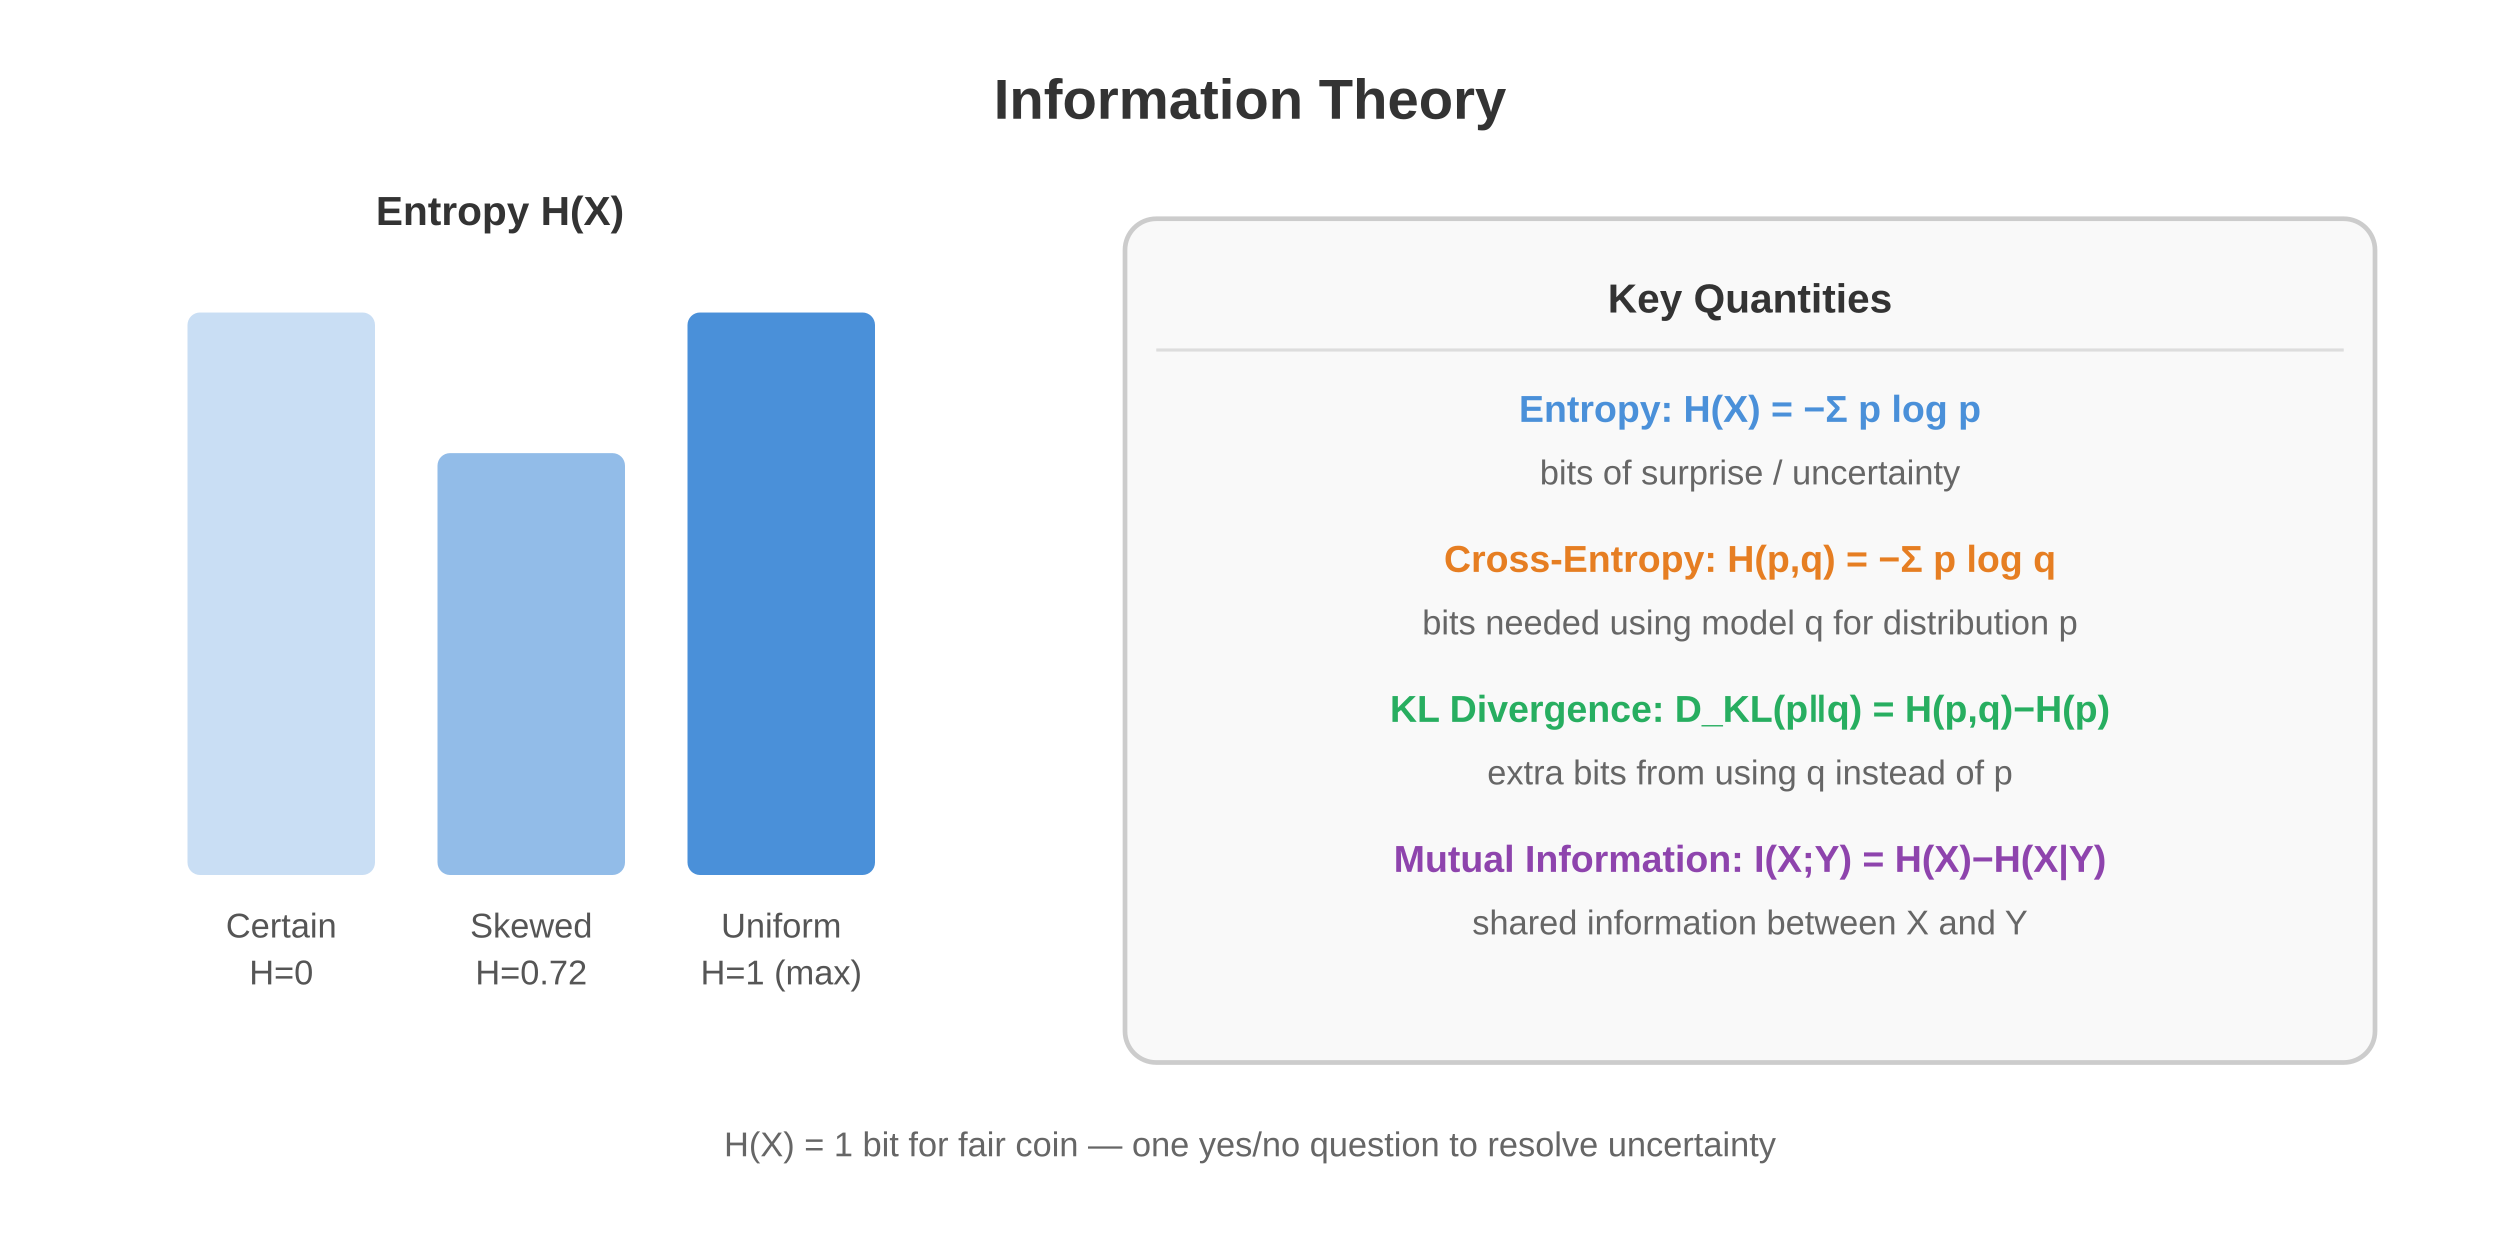
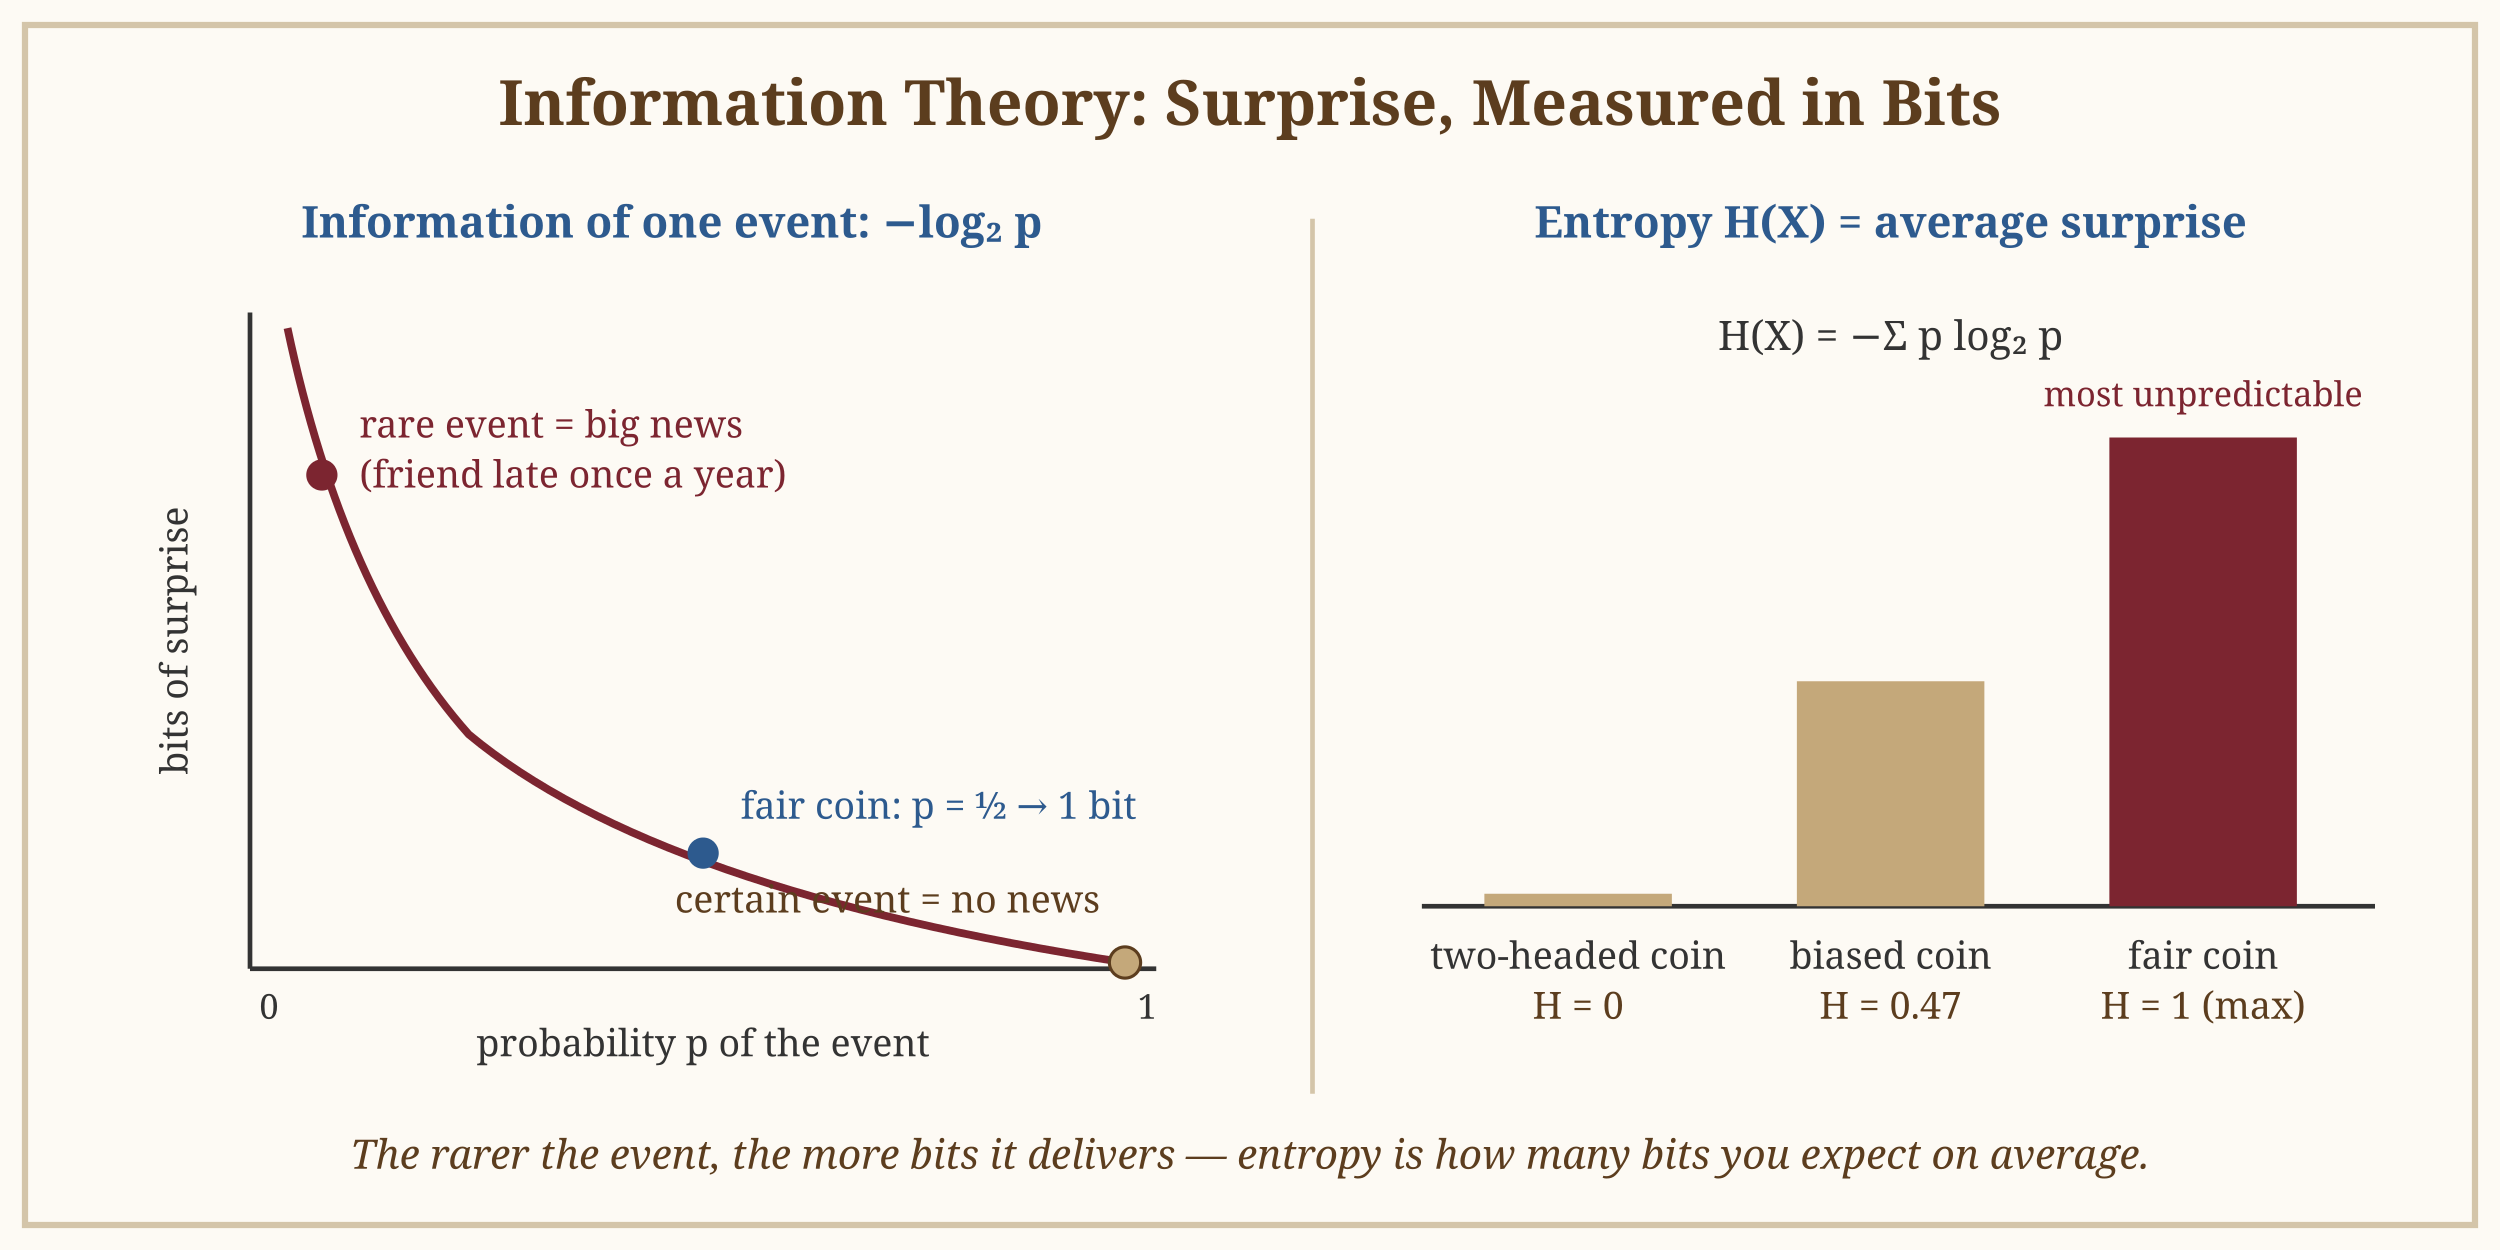
<svg xmlns="http://www.w3.org/2000/svg" viewBox="0 0 800 400">
-   <rect width="800" height="400" fill="white" />
-   <text x="400" y="38" text-anchor="middle" font-family="Arial" font-size="18" font-weight="bold" fill="#333">Information Theory</text>
-   <text x="160" y="72" text-anchor="middle" font-family="Arial" font-size="13" font-weight="bold" fill="#333">Entropy H(X)</text>
-   <rect x="60" y="100" width="60" height="180" rx="4" fill="#4a90d9" opacity="0.3" />
-   <rect x="140" y="145" width="60" height="135" rx="4" fill="#4a90d9" opacity="0.6" />
-   <rect x="220" y="100" width="60" height="180" rx="4" fill="#4a90d9" />
-   <text x="90" y="300" text-anchor="middle" font-family="Arial" font-size="11" fill="#555">Certain</text>
-   <text x="90" y="315" text-anchor="middle" font-family="Arial" font-size="11" fill="#555">H=0</text>
-   <text x="170" y="300" text-anchor="middle" font-family="Arial" font-size="11" fill="#555">Skewed</text>
-   <text x="170" y="315" text-anchor="middle" font-family="Arial" font-size="11" fill="#555">H=0.72</text>
-   <text x="250" y="300" text-anchor="middle" font-family="Arial" font-size="11" fill="#555">Uniform</text>
-   <text x="250" y="315" text-anchor="middle" font-family="Arial" font-size="11" fill="#555">H=1 (max)</text>
-   <rect x="360" y="70" width="400" height="270" rx="10" fill="#f9f9f9" stroke="#ccc" stroke-width="1.5" />
-   <text x="560" y="100" text-anchor="middle" font-family="Arial" font-size="13" font-weight="bold" fill="#333">Key Quantities</text>
-   <line x1="370" y1="112" x2="750" y2="112" stroke="#ddd" stroke-width="1" />
-   <text x="560" y="135" text-anchor="middle" font-family="Arial" font-size="12" fill="#4a90d9" font-weight="bold">Entropy: H(X) = −Σ p log p</text>
-   <text x="560" y="155" text-anchor="middle" font-family="Arial" font-size="11" fill="#666">bits of surprise / uncertainty</text>
-   <text x="560" y="183" text-anchor="middle" font-family="Arial" font-size="12" fill="#e67e22" font-weight="bold">Cross-Entropy: H(p,q) = −Σ p log q</text>
-   <text x="560" y="203" text-anchor="middle" font-family="Arial" font-size="11" fill="#666">bits needed using model q for distribution p</text>
-   <text x="560" y="231" text-anchor="middle" font-family="Arial" font-size="12" fill="#27ae60" font-weight="bold">KL Divergence: D_KL(p‖q) = H(p,q)−H(p)</text>
-   <text x="560" y="251" text-anchor="middle" font-family="Arial" font-size="11" fill="#666">extra bits from using q instead of p</text>
-   <text x="560" y="279" text-anchor="middle" font-family="Arial" font-size="12" fill="#8e44ad" font-weight="bold">Mutual Information: I(X;Y) = H(X)−H(X|Y)</text>
-   <text x="560" y="299" text-anchor="middle" font-family="Arial" font-size="11" fill="#666">shared information between X and Y</text>
-   <text x="400" y="370" text-anchor="middle" font-family="Arial" font-size="11" fill="#666">H(X) = 1 bit for fair coin — one yes/no question to resolve uncertainty</text>
+   <rect width="800" height="400" fill="#FDFAF4" />
+   <rect x="8" y="8" width="784" height="384" fill="none" stroke="#D4C5A9" stroke-width="2" />
+   <text x="400" y="40" text-anchor="middle" font-family="Georgia, serif" font-size="20" font-weight="bold" fill="#5C3D1E">Information Theory: Surprise, Measured in Bits</text>
+   <text x="215" y="76" text-anchor="middle" font-family="Georgia, serif" font-size="14" font-weight="bold" fill="#2D5A8E">Information of one event:  −log₂ p</text>
+   <line x1="80" y1="310" x2="370" y2="310" stroke="#333" stroke-width="1.5" />
+   <line x1="80" y1="310" x2="80" y2="100" stroke="#333" stroke-width="1.5" />
+   <text x="225" y="338" text-anchor="middle" font-family="Georgia, serif" font-size="12" fill="#333">probability p of the event</text>
+   <text x="60" y="205" text-anchor="middle" font-family="Georgia, serif" font-size="12" fill="#333" transform="rotate(-90 60 205)">bits of surprise</text>
+   <path d="M92,105 Q110,190 150,235 Q210,285 360,308" fill="none" stroke="#7C2530" stroke-width="2.5" />
+   <circle cx="103" cy="152" r="5" fill="#7C2530" />
+   <text x="115" y="140" font-family="Georgia, serif" font-size="12" fill="#7C2530">rare event = big news</text>
+   <text x="115" y="156" font-family="Georgia, serif" font-size="12" fill="#7C2530">(friend late once a year)</text>
+   <circle cx="225" cy="273" r="5" fill="#2D5A8E" />
+   <text x="237" y="262" font-family="Georgia, serif" font-size="12" fill="#2D5A8E">fair coin: p = ½ → 1 bit</text>
+   <circle cx="360" cy="308" r="5" fill="#C4A87A" stroke="#5C3D1E" stroke-width="1" />
+   <text x="352" y="292" text-anchor="end" font-family="Georgia, serif" font-size="12" fill="#5C3D1E">certain event = no news</text>
+   <text x="83" y="326" font-family="Georgia, serif" font-size="11" fill="#333">0</text>
+   <text x="364" y="326" font-family="Georgia, serif" font-size="11" fill="#333">1</text>
+   <line x1="420" y1="70" x2="420" y2="350" stroke="#D4C5A9" stroke-width="1.5" />
+   <text x="605" y="76" text-anchor="middle" font-family="Georgia, serif" font-size="14" font-weight="bold" fill="#2D5A8E">Entropy H(X) = average surprise</text>
+   <line x1="455" y1="290" x2="760" y2="290" stroke="#333" stroke-width="1.5" />
+   <rect x="475" y="286" width="60" height="4" fill="#C4A87A" />
+   <rect x="575" y="218" width="60" height="72" fill="#C4A87A" />
+   <rect x="675" y="140" width="60" height="150" fill="#7C2530" />
+   <text x="505" y="130" text-anchor="middle" font-family="Georgia, serif" font-size="12" fill="#333"> </text>
+   <text x="505" y="310" text-anchor="middle" font-family="Georgia, serif" font-size="12" fill="#333">two-headed coin</text>
+   <text x="505" y="326" text-anchor="middle" font-family="Georgia, serif" font-size="12" fill="#5C3D1E">H = 0</text>
+   <text x="605" y="310" text-anchor="middle" font-family="Georgia, serif" font-size="12" fill="#333">biased coin</text>
+   <text x="605" y="326" text-anchor="middle" font-family="Georgia, serif" font-size="12" fill="#5C3D1E">H = 0.47</text>
+   <text x="705" y="310" text-anchor="middle" font-family="Georgia, serif" font-size="12" fill="#333">fair coin</text>
+   <text x="705" y="326" text-anchor="middle" font-family="Georgia, serif" font-size="12" fill="#5C3D1E">H = 1 (max)</text>
+   <text x="605" y="112" text-anchor="middle" font-family="Georgia, serif" font-size="13" fill="#333">H(X) = −Σ p log₂ p</text>
+   <text x="705" y="130" text-anchor="middle" font-family="Georgia, serif" font-size="11" fill="#7C2530">most unpredictable</text>
+   <text x="400" y="374" text-anchor="middle" font-family="Georgia, serif" font-size="13" font-style="italic" fill="#5C3D1E">The rarer the event, the more bits it delivers — entropy is how many bits you expect on average.</text>
</svg>
